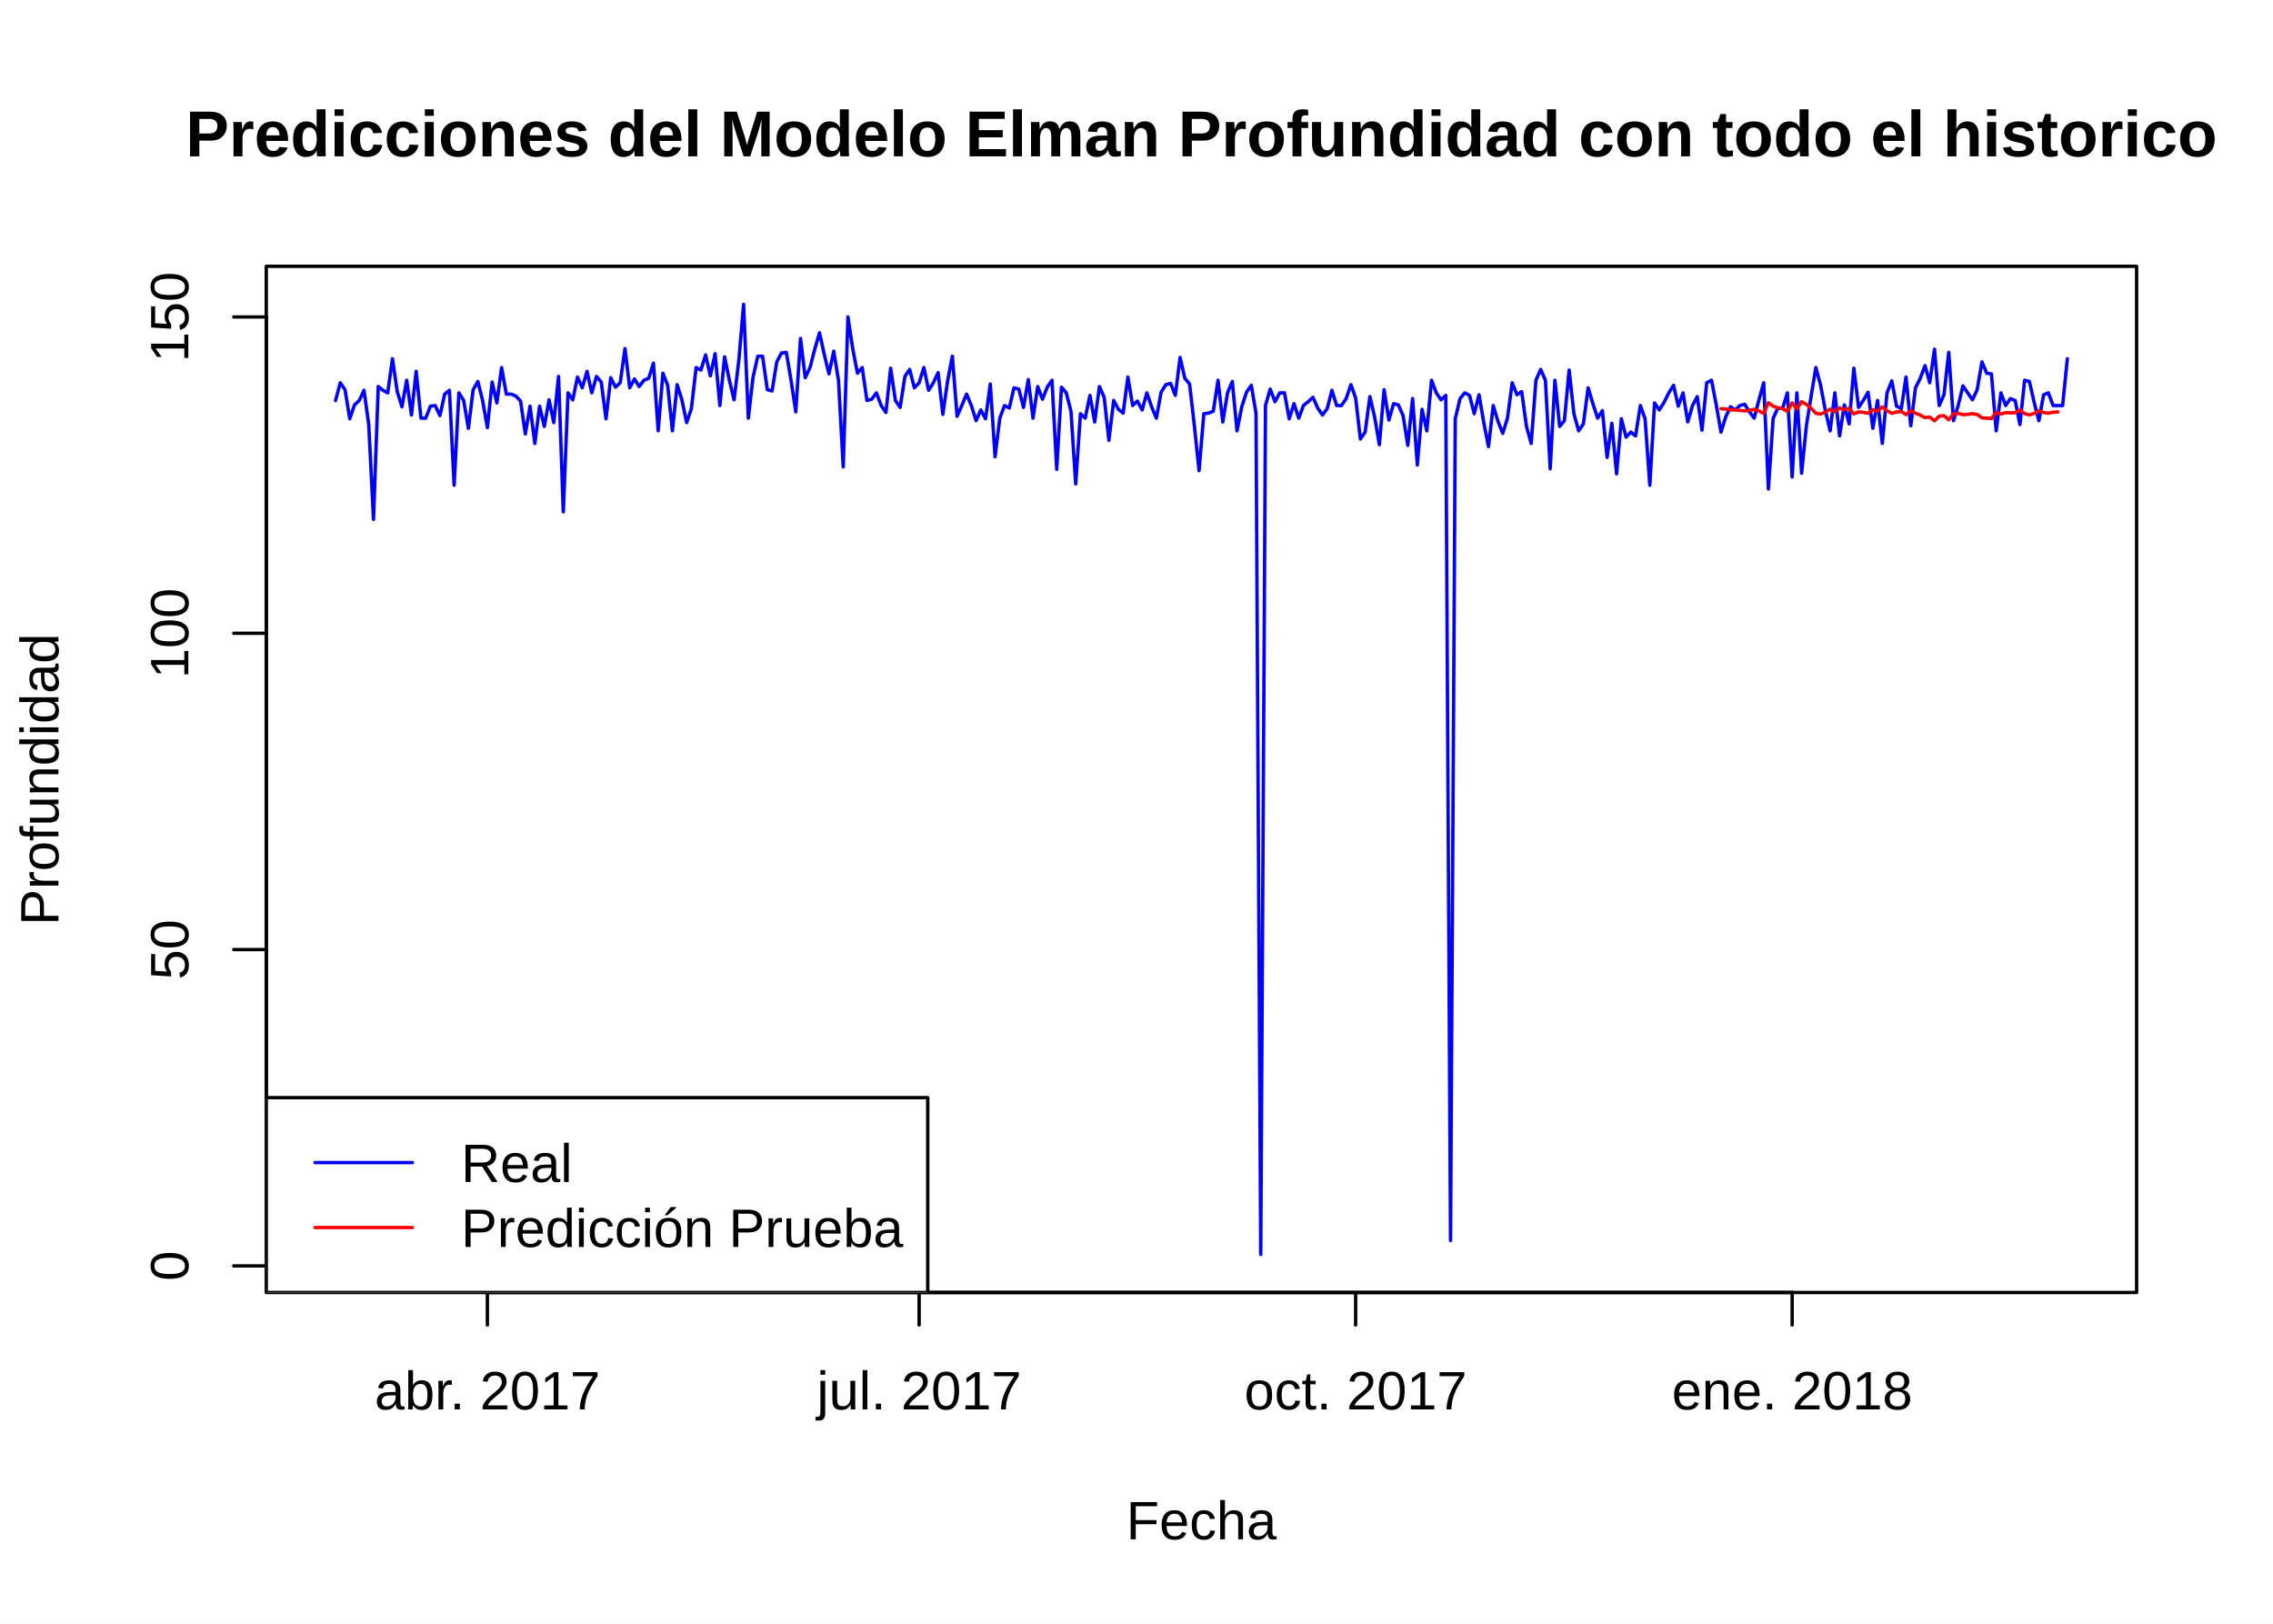
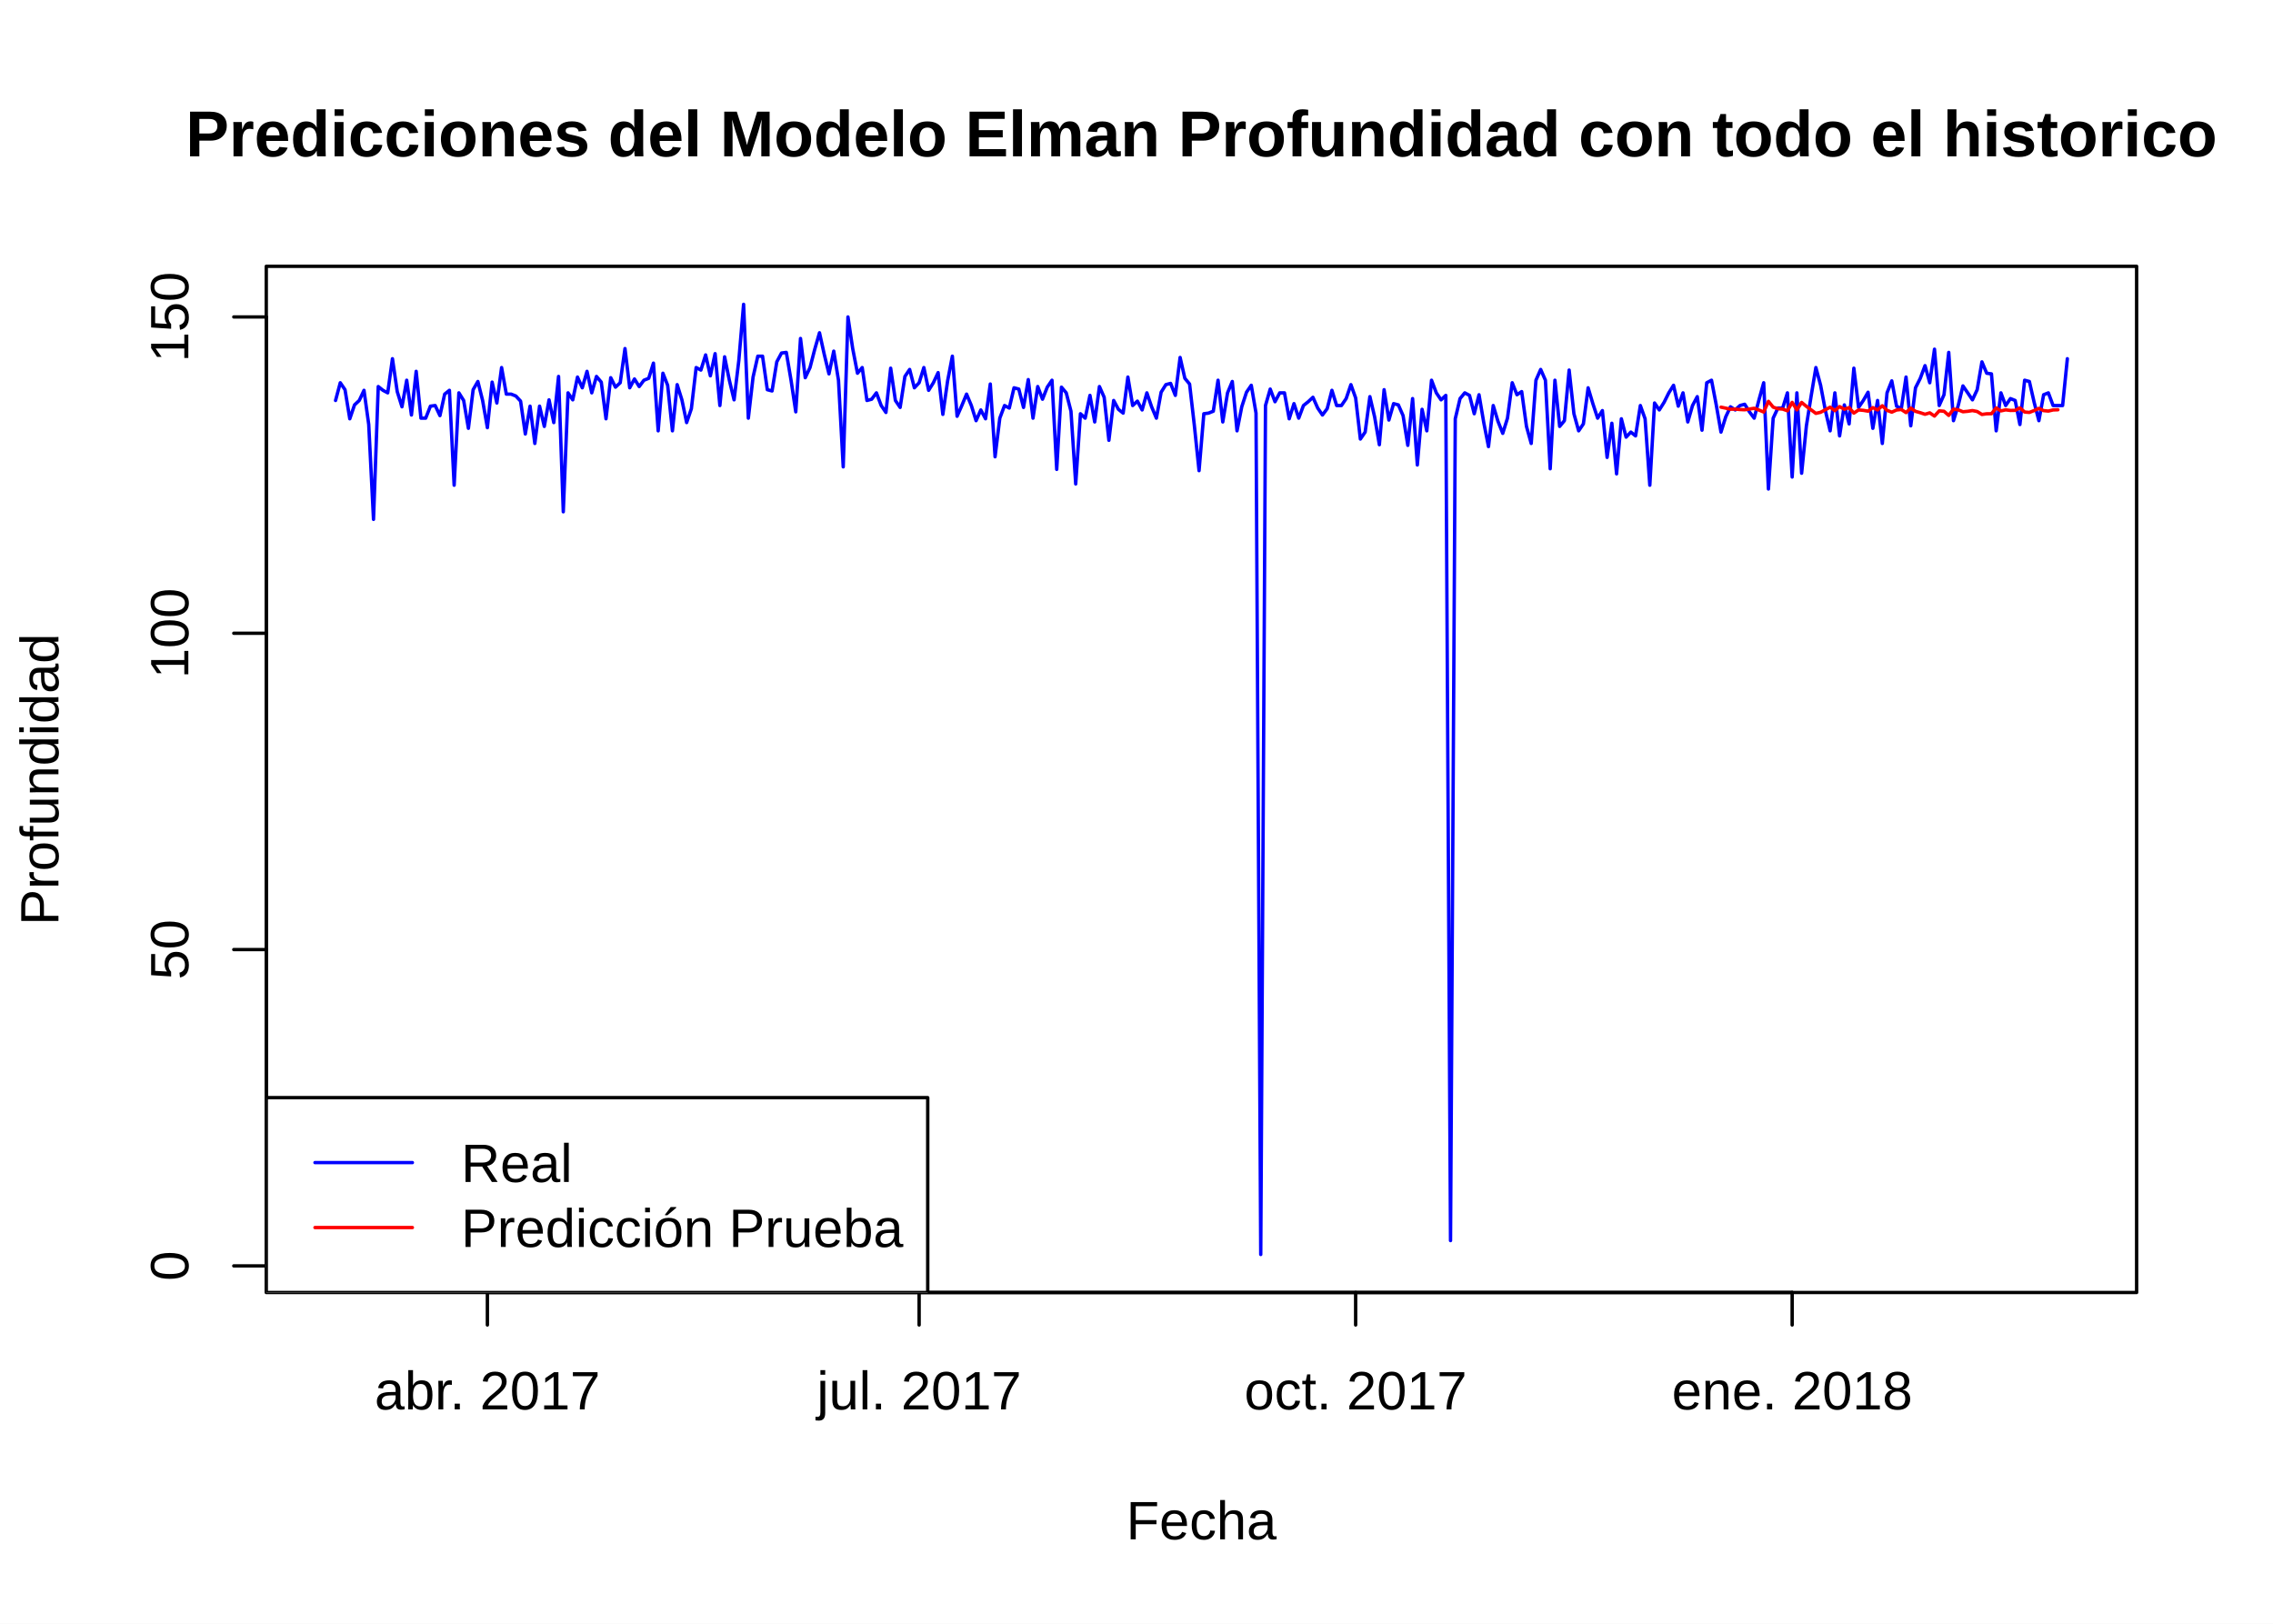
<svg xmlns="http://www.w3.org/2000/svg" class="svglite" width="504.00pt" height="360.00pt" viewBox="0 0 504.00 360.00">
  <defs>
    <style type="text/css">
    .svglite line, .svglite polyline, .svglite polygon, .svglite path, .svglite rect, .svglite circle {
      fill: none;
      stroke: #000000;
      stroke-linecap: round;
      stroke-linejoin: round;
      stroke-miterlimit: 10.00;
    }
    .svglite text {
      white-space: pre;
    }
  </style>
  </defs>
  <rect width="100%" height="100%" style="stroke: none; fill: #FFFFFF;" />
  <defs>
    <clipPath id="cpMC4wMHw1MDQuMDB8MC4wMHwzNjAuMDA=">
      <rect x="0.00" y="0.00" width="504.00" height="360.00" />
    </clipPath>
  </defs>
  <g clip-path="url(#cpMC4wMHw1MDQuMDB8MC4wMHwzNjAuMDA=)">
</g>
  <defs>
    <clipPath id="cpNTkuMDR8NDczLjc2fDU5LjA0fDI4Ni41Ng==">
      <rect x="59.04" y="59.04" width="414.72" height="227.52" />
    </clipPath>
  </defs>
  <g clip-path="url(#cpNTkuMDR8NDczLjc2fDU5LjA0fDI4Ni41Ng==)">
    <polyline points="74.40,88.79 75.45,84.86 76.50,86.40 77.56,92.85 78.61,89.77 79.66,88.79 80.71,86.54 81.76,94.12 82.82,115.15 83.87,85.70 84.92,86.54 85.97,87.10 87.02,79.53 88.08,86.82 89.13,90.19 90.18,84.30 91.23,92.01 92.28,82.33 93.34,92.71 94.39,92.71 95.44,90.05 96.49,89.91 97.55,92.15 98.60,87.38 99.65,86.54 100.70,107.58 101.75,87.10 102.81,88.79 103.86,94.96 104.91,86.40 105.96,84.58 107.01,88.79 108.07,94.82 109.12,84.72 110.17,89.35 111.22,81.49 112.27,87.38 113.33,87.38 114.38,87.80 115.43,88.93 116.48,96.22 117.53,90.05 118.59,98.32 119.64,90.05 120.69,94.54 121.74,88.65 122.79,93.69 123.85,83.46 124.90,113.47 125.95,87.10 127.00,88.65 128.05,83.60 129.11,85.98 130.16,82.33 131.21,87.10 132.26,83.46 133.32,84.72 134.37,92.85 135.42,83.74 136.47,85.84 137.52,84.86 138.58,77.28 139.63,85.98 140.68,84.02 141.73,85.70 142.78,84.30 143.84,83.88 144.89,80.51 145.94,95.52 146.99,82.75 148.04,85.42 149.10,95.52 150.15,85.28 151.20,88.65 152.25,93.69 153.30,90.61 154.36,81.49 155.41,82.05 156.46,78.69 157.51,83.32 158.56,78.41 159.62,89.91 160.67,79.11 161.72,84.30 162.77,88.65 163.82,79.95 164.88,67.47 165.93,92.71 166.98,83.60 168.03,78.97 169.08,78.97 170.14,86.40 171.19,86.68 172.24,80.23 173.29,78.27 174.35,78.13 175.40,84.30 176.45,91.31 177.50,75.04 178.55,83.74 179.61,81.49 180.66,77.42 181.71,73.78 182.76,78.55 183.81,82.89 184.87,77.85 185.92,84.30 186.97,103.51 188.02,70.27 189.07,77.28 190.13,82.75 191.18,81.49 192.23,88.79 193.28,88.51 194.33,87.10 195.39,89.91 196.44,91.45 197.49,81.63 198.54,88.79 199.59,90.33 200.65,83.46 201.70,81.91 202.75,85.98 203.80,84.86 204.85,81.49 205.91,86.54 206.96,84.86 208.01,82.61 209.06,91.87 210.12,84.44 211.17,78.97 212.22,92.29 213.27,89.91 214.32,87.38 215.38,89.91 216.43,93.27 217.48,90.89 218.53,92.85 219.58,85.14 220.64,101.27 221.69,92.71 222.74,89.91 223.79,90.47 224.84,85.98 225.90,86.26 226.95,90.33 228.00,84.16 229.05,92.71 230.10,85.70 231.16,88.51 232.21,85.84 233.26,84.30 234.31,104.07 235.36,85.84 236.42,87.10 237.47,91.17 238.52,107.30 239.57,91.73 240.62,92.71 241.68,87.66 242.73,93.55 243.78,85.70 244.83,88.08 245.88,97.62 246.94,88.79 247.99,90.75 249.04,91.59 250.09,83.60 251.15,89.91 252.20,88.93 253.25,90.89 254.30,87.10 255.35,90.19 256.41,92.71 257.46,86.96 258.51,85.28 259.56,85.00 260.61,87.66 261.67,79.25 262.72,83.88 263.77,85.14 264.82,94.26 265.87,104.35 266.93,91.73 267.98,91.59 269.03,91.17 270.08,84.30 271.13,93.55 272.19,87.10 273.24,84.58 274.29,95.52 275.34,90.19 276.39,86.96 277.45,85.42 278.50,91.59 279.55,278.13 280.60,89.91 281.65,86.26 282.71,89.07 283.76,87.10 284.81,87.10 285.86,92.85 286.92,89.49 287.97,92.71 289.02,89.91 290.07,89.07 291.12,88.08 292.18,90.47 293.23,92.01 294.28,90.61 295.33,86.54 296.38,89.91 297.44,89.91 298.49,88.37 299.54,85.28 300.59,88.22 301.64,97.34 302.70,95.80 303.75,87.94 304.80,92.43 305.85,98.60 306.90,86.40 307.96,93.13 309.01,89.49 310.06,89.77 311.11,92.15 312.16,98.74 313.22,88.37 314.27,103.09 315.32,90.75 316.37,95.52 317.42,84.30 318.48,87.10 319.53,88.65 320.58,87.66 321.63,275.05 322.68,92.85 323.74,88.37 324.79,87.10 325.84,87.66 326.89,91.73 327.95,87.52 329.00,93.69 330.05,99.02 331.10,89.91 332.15,93.41 333.21,96.08 334.26,92.71 335.31,84.86 336.36,87.52 337.41,86.82 338.47,94.54 339.52,98.32 340.57,84.30 341.62,81.91 342.67,84.30 343.73,103.93 344.78,84.30 345.83,94.54 346.88,93.27 347.93,82.05 348.99,91.73 350.04,95.52 351.09,93.98 352.14,85.98 353.19,89.49 354.25,92.71 355.30,91.03 356.35,101.41 357.40,93.84 358.45,105.06 359.51,92.85 360.56,96.92 361.61,95.80 362.66,96.64 363.72,89.91 364.77,92.85 365.82,107.58 366.87,89.35 367.92,90.89 368.98,89.21 370.03,87.10 371.08,85.42 372.13,90.05 373.18,87.10 374.24,93.55 375.29,89.91 376.34,87.94 377.39,95.38 378.44,84.86 379.50,84.30 380.55,89.77 381.60,95.80 382.65,92.43 383.70,90.19 384.76,90.89 385.81,89.91 386.86,89.63 387.91,91.31 388.96,92.71 390.02,88.65 391.07,84.86 392.12,108.42 393.17,92.71 394.22,90.47 395.28,90.47 396.33,87.10 397.38,105.76 398.43,87.10 399.48,104.92 400.54,94.40 401.59,87.80 402.64,81.49 403.69,85.42 404.75,91.03 405.80,95.52 406.85,87.10 407.90,96.64 408.95,89.77 410.01,93.98 411.06,81.63 412.11,90.33 413.16,88.79 414.21,86.96 415.27,94.96 416.32,88.79 417.37,98.32 418.42,87.10 419.47,84.44 420.53,90.05 421.58,90.61 422.63,83.60 423.68,94.40 424.73,85.98 425.79,83.88 426.84,81.07 427.89,84.86 428.94,77.42 429.99,89.91 431.05,87.52 432.10,78.13 433.15,93.27 434.20,89.91 435.25,85.56 436.31,87.10 437.36,88.65 438.41,86.40 439.46,80.23 440.52,82.75 441.57,82.89 442.62,95.52 443.67,87.10 444.72,89.91 445.78,88.37 446.83,88.79 447.88,94.12 448.93,84.30 449.98,84.58 451.04,89.21 452.09,93.27 453.14,87.52 454.19,87.10 455.24,89.91 456.30,89.91 457.35,89.91 458.40,79.53 " style="stroke-width: 0.75; stroke: #0000FF;" />
  </g>
  <g clip-path="url(#cpMC4wMHw1MDQuMDB8MC4wMHwzNjAuMDA=)">
    <line x1="108.07" y1="286.56" x2="397.38" y2="286.56" style="stroke-width: 0.75;" />
    <line x1="108.07" y1="286.56" x2="108.07" y2="293.76" style="stroke-width: 0.75;" />
    <line x1="203.80" y1="286.56" x2="203.80" y2="293.76" style="stroke-width: 0.75;" />
    <line x1="300.59" y1="286.56" x2="300.59" y2="293.76" style="stroke-width: 0.75;" />
    <line x1="397.38" y1="286.56" x2="397.38" y2="293.76" style="stroke-width: 0.75;" />
    <text x="108.07" y="312.48" text-anchor="middle" style="font-size: 12.00px; font-family: &quot;Arial&quot;;" textLength="50.05px" lengthAdjust="spacingAndGlyphs">abr. 2017</text>
    <text x="203.80" y="312.48" text-anchor="middle" style="font-size: 12.00px; font-family: &quot;Arial&quot;;" textLength="45.37px" lengthAdjust="spacingAndGlyphs">jul. 2017</text>
    <text x="300.59" y="312.48" text-anchor="middle" style="font-size: 12.00px; font-family: &quot;Arial&quot;;" textLength="49.38px" lengthAdjust="spacingAndGlyphs">oct. 2017</text>
    <text x="397.38" y="312.48" text-anchor="middle" style="font-size: 12.00px; font-family: &quot;Arial&quot;;" textLength="53.39px" lengthAdjust="spacingAndGlyphs">ene. 2018</text>
    <line x1="59.04" y1="280.66" x2="59.04" y2="70.27" style="stroke-width: 0.75;" />
    <line x1="59.04" y1="280.66" x2="51.84" y2="280.66" style="stroke-width: 0.75;" />
    <line x1="59.04" y1="210.53" x2="51.84" y2="210.53" style="stroke-width: 0.75;" />
    <line x1="59.04" y1="140.40" x2="51.84" y2="140.40" style="stroke-width: 0.75;" />
    <line x1="59.04" y1="70.27" x2="51.84" y2="70.27" style="stroke-width: 0.75;" />
    <text transform="translate(41.76,280.66) rotate(-90)" text-anchor="middle" style="font-size: 12.00px; font-family: &quot;Arial&quot;;" textLength="6.67px" lengthAdjust="spacingAndGlyphs">0</text>
    <text transform="translate(41.76,210.53) rotate(-90)" text-anchor="middle" style="font-size: 12.00px; font-family: &quot;Arial&quot;;" textLength="13.35px" lengthAdjust="spacingAndGlyphs">50</text>
    <text transform="translate(41.76,140.40) rotate(-90)" text-anchor="middle" style="font-size: 12.00px; font-family: &quot;Arial&quot;;" textLength="20.02px" lengthAdjust="spacingAndGlyphs">100</text>
    <text transform="translate(41.76,70.27) rotate(-90)" text-anchor="middle" style="font-size: 12.00px; font-family: &quot;Arial&quot;;" textLength="20.02px" lengthAdjust="spacingAndGlyphs">150</text>
    <polygon points="59.04,286.56 473.76,286.56 473.76,59.04 59.04,59.04 " style="stroke-width: 0.75;" />
    <text x="266.40" y="34.67" text-anchor="middle" style="font-size: 14.40px; font-weight: bold; font-family: &quot;Arial&quot;;" textLength="450.19px" lengthAdjust="spacingAndGlyphs">Predicciones del Modelo Elman Profundidad con todo el historico</text>
    <text x="266.40" y="341.28" text-anchor="middle" style="font-size: 12.00px; font-family: &quot;Arial&quot;;" textLength="33.36px" lengthAdjust="spacingAndGlyphs">Fecha</text>
    <text transform="translate(12.96,172.80) rotate(-90)" text-anchor="middle" style="font-size: 12.00px; font-family: &quot;Arial&quot;;" textLength="64.72px" lengthAdjust="spacingAndGlyphs">Profundidad</text>
  </g>
  <g clip-path="url(#cpNTkuMDR8NDczLjc2fDU5LjA0fDI4Ni41Ng==)">
-     <polyline points="381.60,90.61 382.65,90.67 383.70,90.87 384.76,90.87 385.81,91.00 386.86,91.10 387.91,90.97 388.96,90.76 390.02,91.11 391.07,91.67 392.12,89.30 393.17,90.05 394.22,90.42 395.28,90.64 396.33,91.17 397.38,89.33 398.43,90.65 399.48,89.06 400.54,89.64 401.59,90.51 402.64,91.65 403.69,91.80 404.75,91.38 405.80,90.71 406.85,91.31 407.90,90.43 408.95,90.86 410.01,90.50 411.06,91.77 412.11,91.32 413.16,91.42 414.21,91.64 415.27,90.84 416.32,91.20 417.37,90.21 418.42,91.05 419.47,91.64 420.53,91.34 421.58,91.22 422.63,91.93 423.68,91.01 424.73,91.62 425.79,92.04 426.84,92.60 427.89,92.46 428.94,93.31 429.99,92.26 431.05,92.16 432.10,93.07 433.15,91.74 434.20,91.63 435.25,91.94 436.31,91.88 437.36,91.71 438.41,91.89 439.46,92.64 440.52,92.70 441.57,92.80 442.62,91.44 443.67,91.79 444.72,91.49 445.78,91.55 446.83,91.51 447.88,90.89 448.93,91.72 449.98,91.99 451.04,91.67 452.09,91.11 453.14,91.47 454.19,91.62 455.24,91.40 456.30,91.33 " style="stroke-width: 0.75; stroke: #FF0000;" />
+     <polyline points="381.60,90.27 382.65,90.49 383.70,90.73 384.76,90.70 385.81,90.80 386.86,90.85 387.91,90.69 388.96,90.52 390.02,90.91 391.07,91.35 392.12,88.98 393.17,90.27 394.22,90.62 395.28,90.70 396.33,91.08 397.38,89.21 398.43,90.87 399.48,89.22 400.54,90.10 401.59,90.87 402.64,91.65 403.69,91.41 404.75,90.84 405.80,90.28 406.85,91.04 407.90,90.15 408.95,90.74 410.01,90.37 411.06,91.59 412.11,90.89 413.16,90.98 414.21,91.16 415.27,90.37 416.32,90.89 417.37,89.96 418.42,90.98 419.47,91.38 420.53,90.90 421.58,90.79 422.63,91.48 423.68,90.47 424.73,91.20 425.79,91.50 426.84,91.85 427.89,91.53 428.94,92.25 429.99,91.09 431.05,91.18 432.10,92.10 433.15,90.71 434.20,90.86 435.25,91.29 436.31,91.19 437.36,91.03 438.41,91.24 439.46,91.89 440.52,91.74 441.57,91.73 442.62,90.44 443.67,91.10 444.72,90.87 445.78,91.00 446.83,90.98 447.88,90.43 448.93,91.35 449.98,91.44 451.04,91.02 452.09,90.54 453.14,91.04 454.19,91.14 455.24,90.89 456.30,90.85 " style="stroke-width: 0.75; stroke: #FF0000;" />
    <rect x="59.04" y="243.36" width="146.67" height="43.20" style="stroke-width: 0.75; fill: #FFFFFF;" />
    <line x1="69.84" y1="257.76" x2="91.44" y2="257.76" style="stroke-width: 0.75; stroke: #0000FF;" />
    <line x1="69.84" y1="272.16" x2="91.44" y2="272.16" style="stroke-width: 0.75; stroke: #FF0000;" />
    <text x="102.24" y="262.06" style="font-size: 12.00px; font-family: &quot;Arial&quot;;" textLength="24.68px" lengthAdjust="spacingAndGlyphs">Real</text>
    <text x="102.24" y="276.46" style="font-size: 12.00px; font-family: &quot;Arial&quot;;" textLength="98.07px" lengthAdjust="spacingAndGlyphs">Predicción Prueba</text>
  </g>
</svg>
